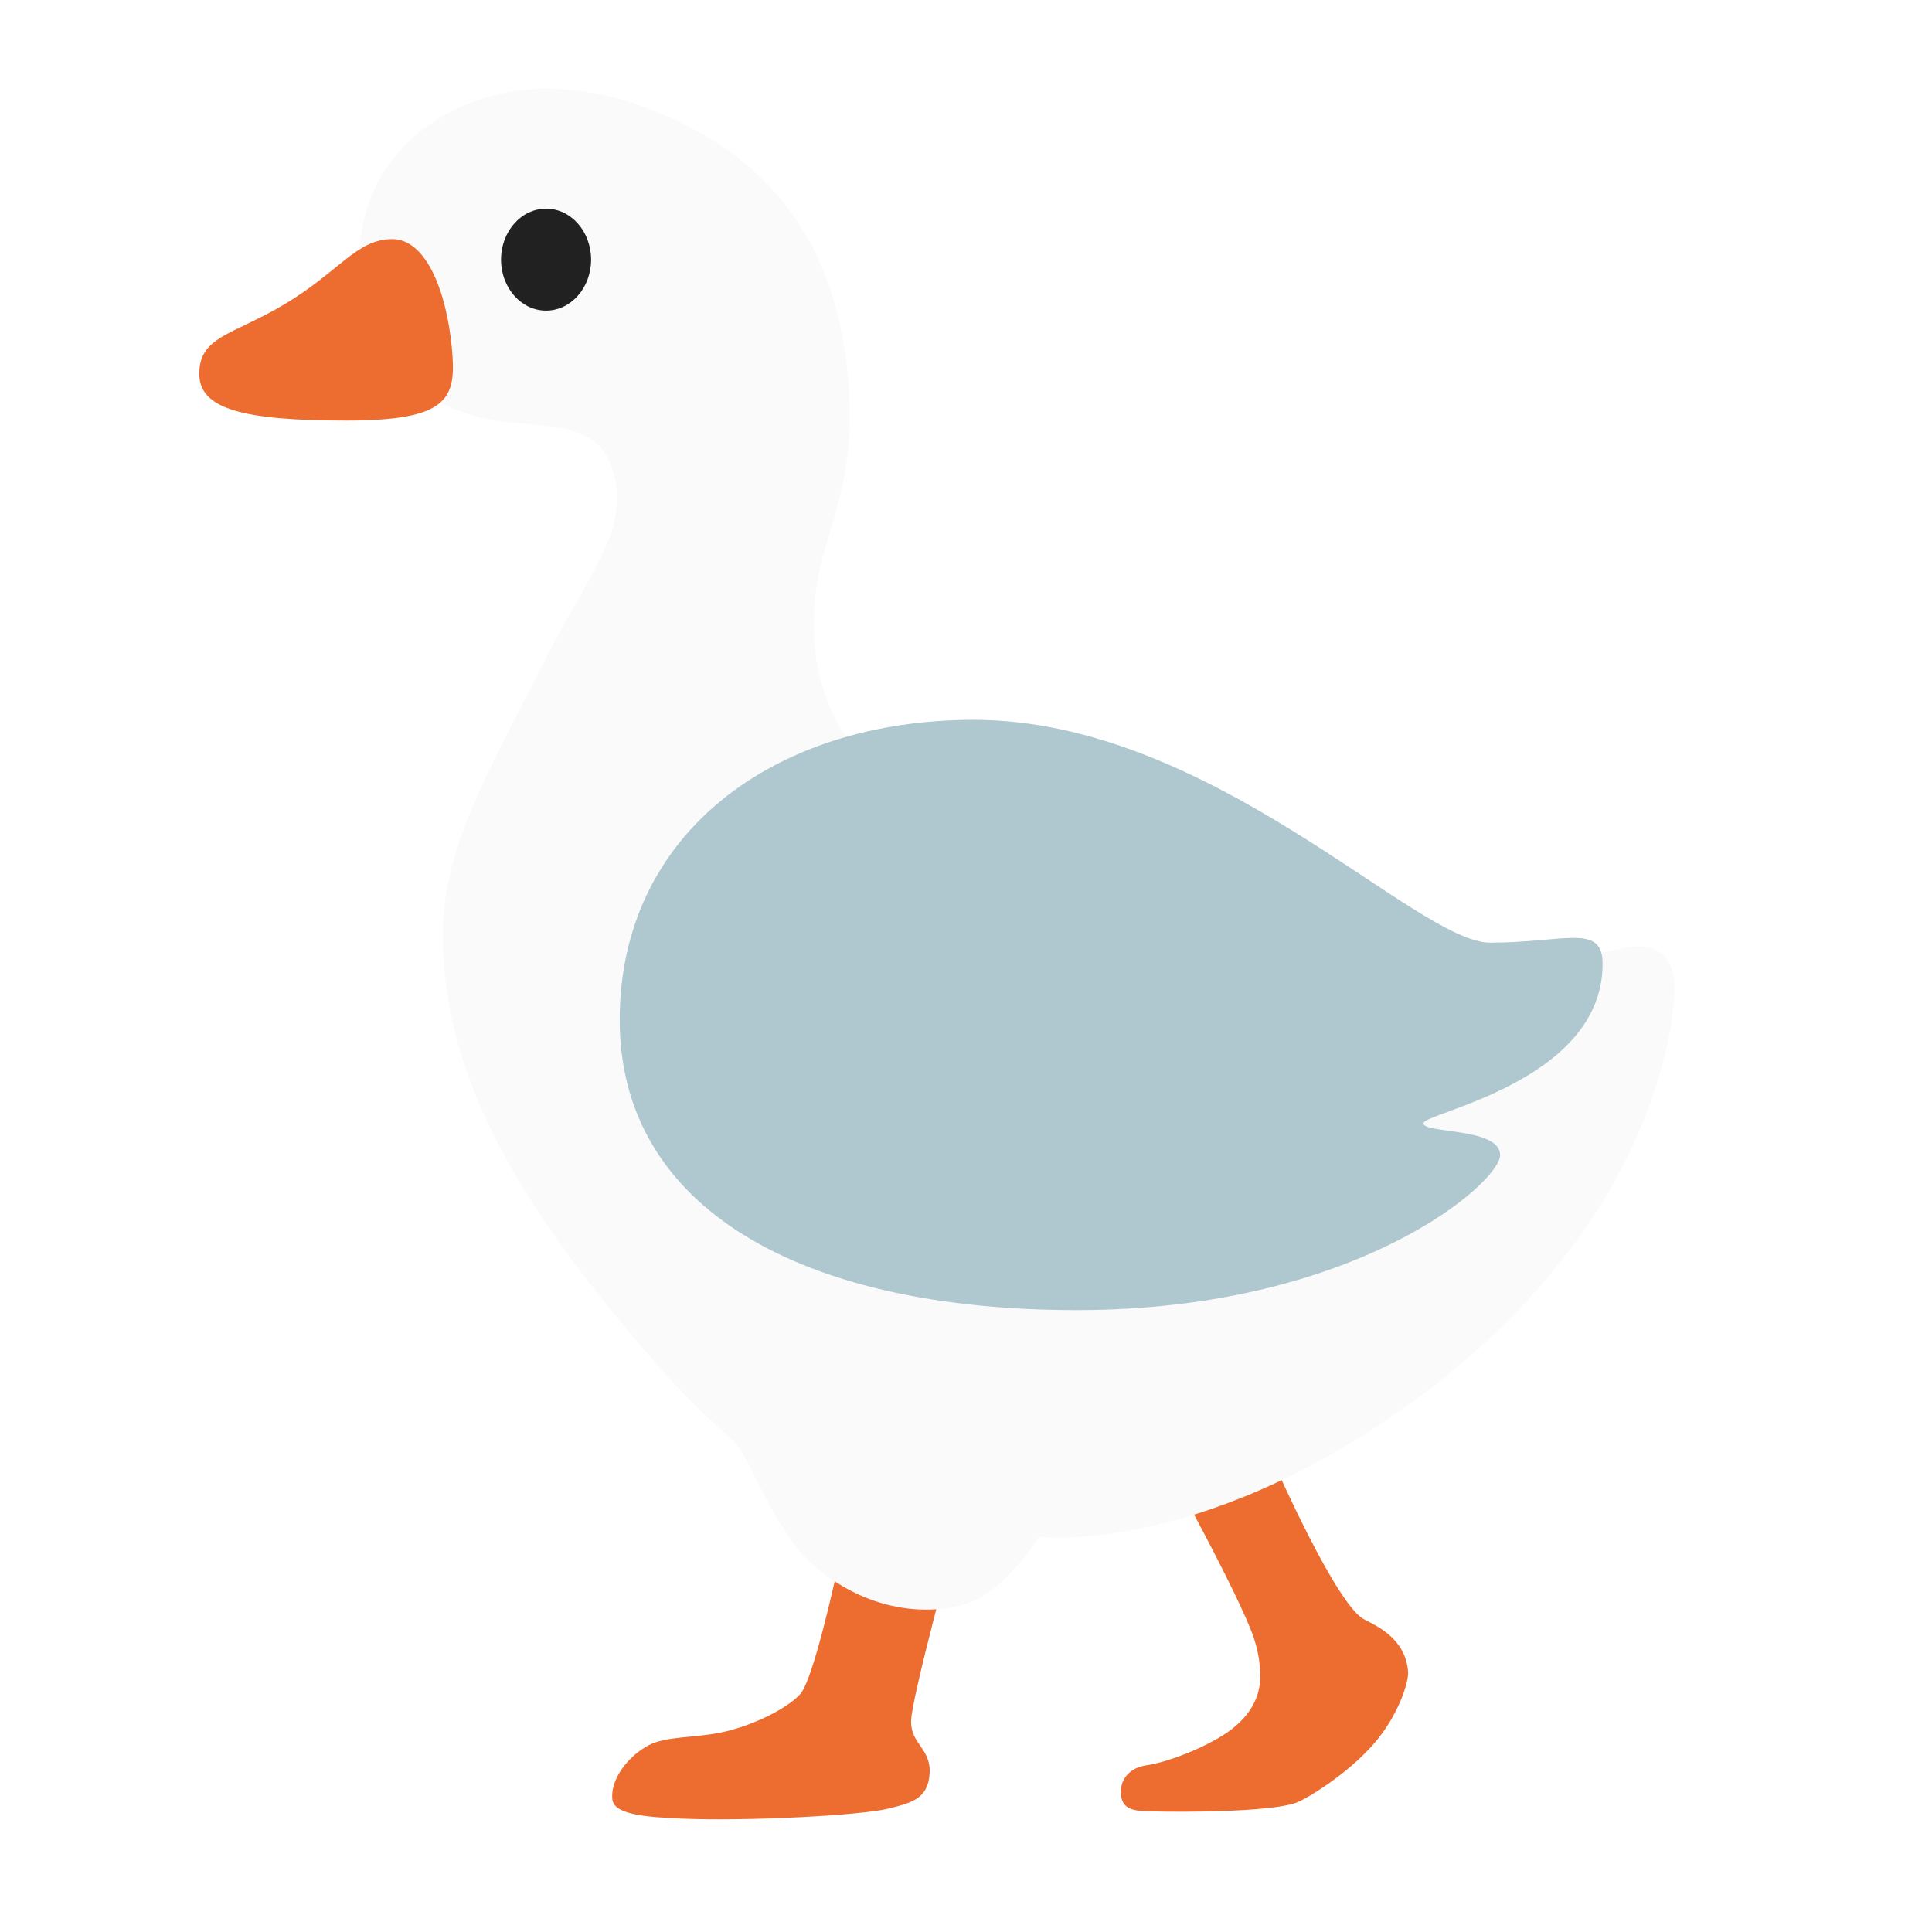
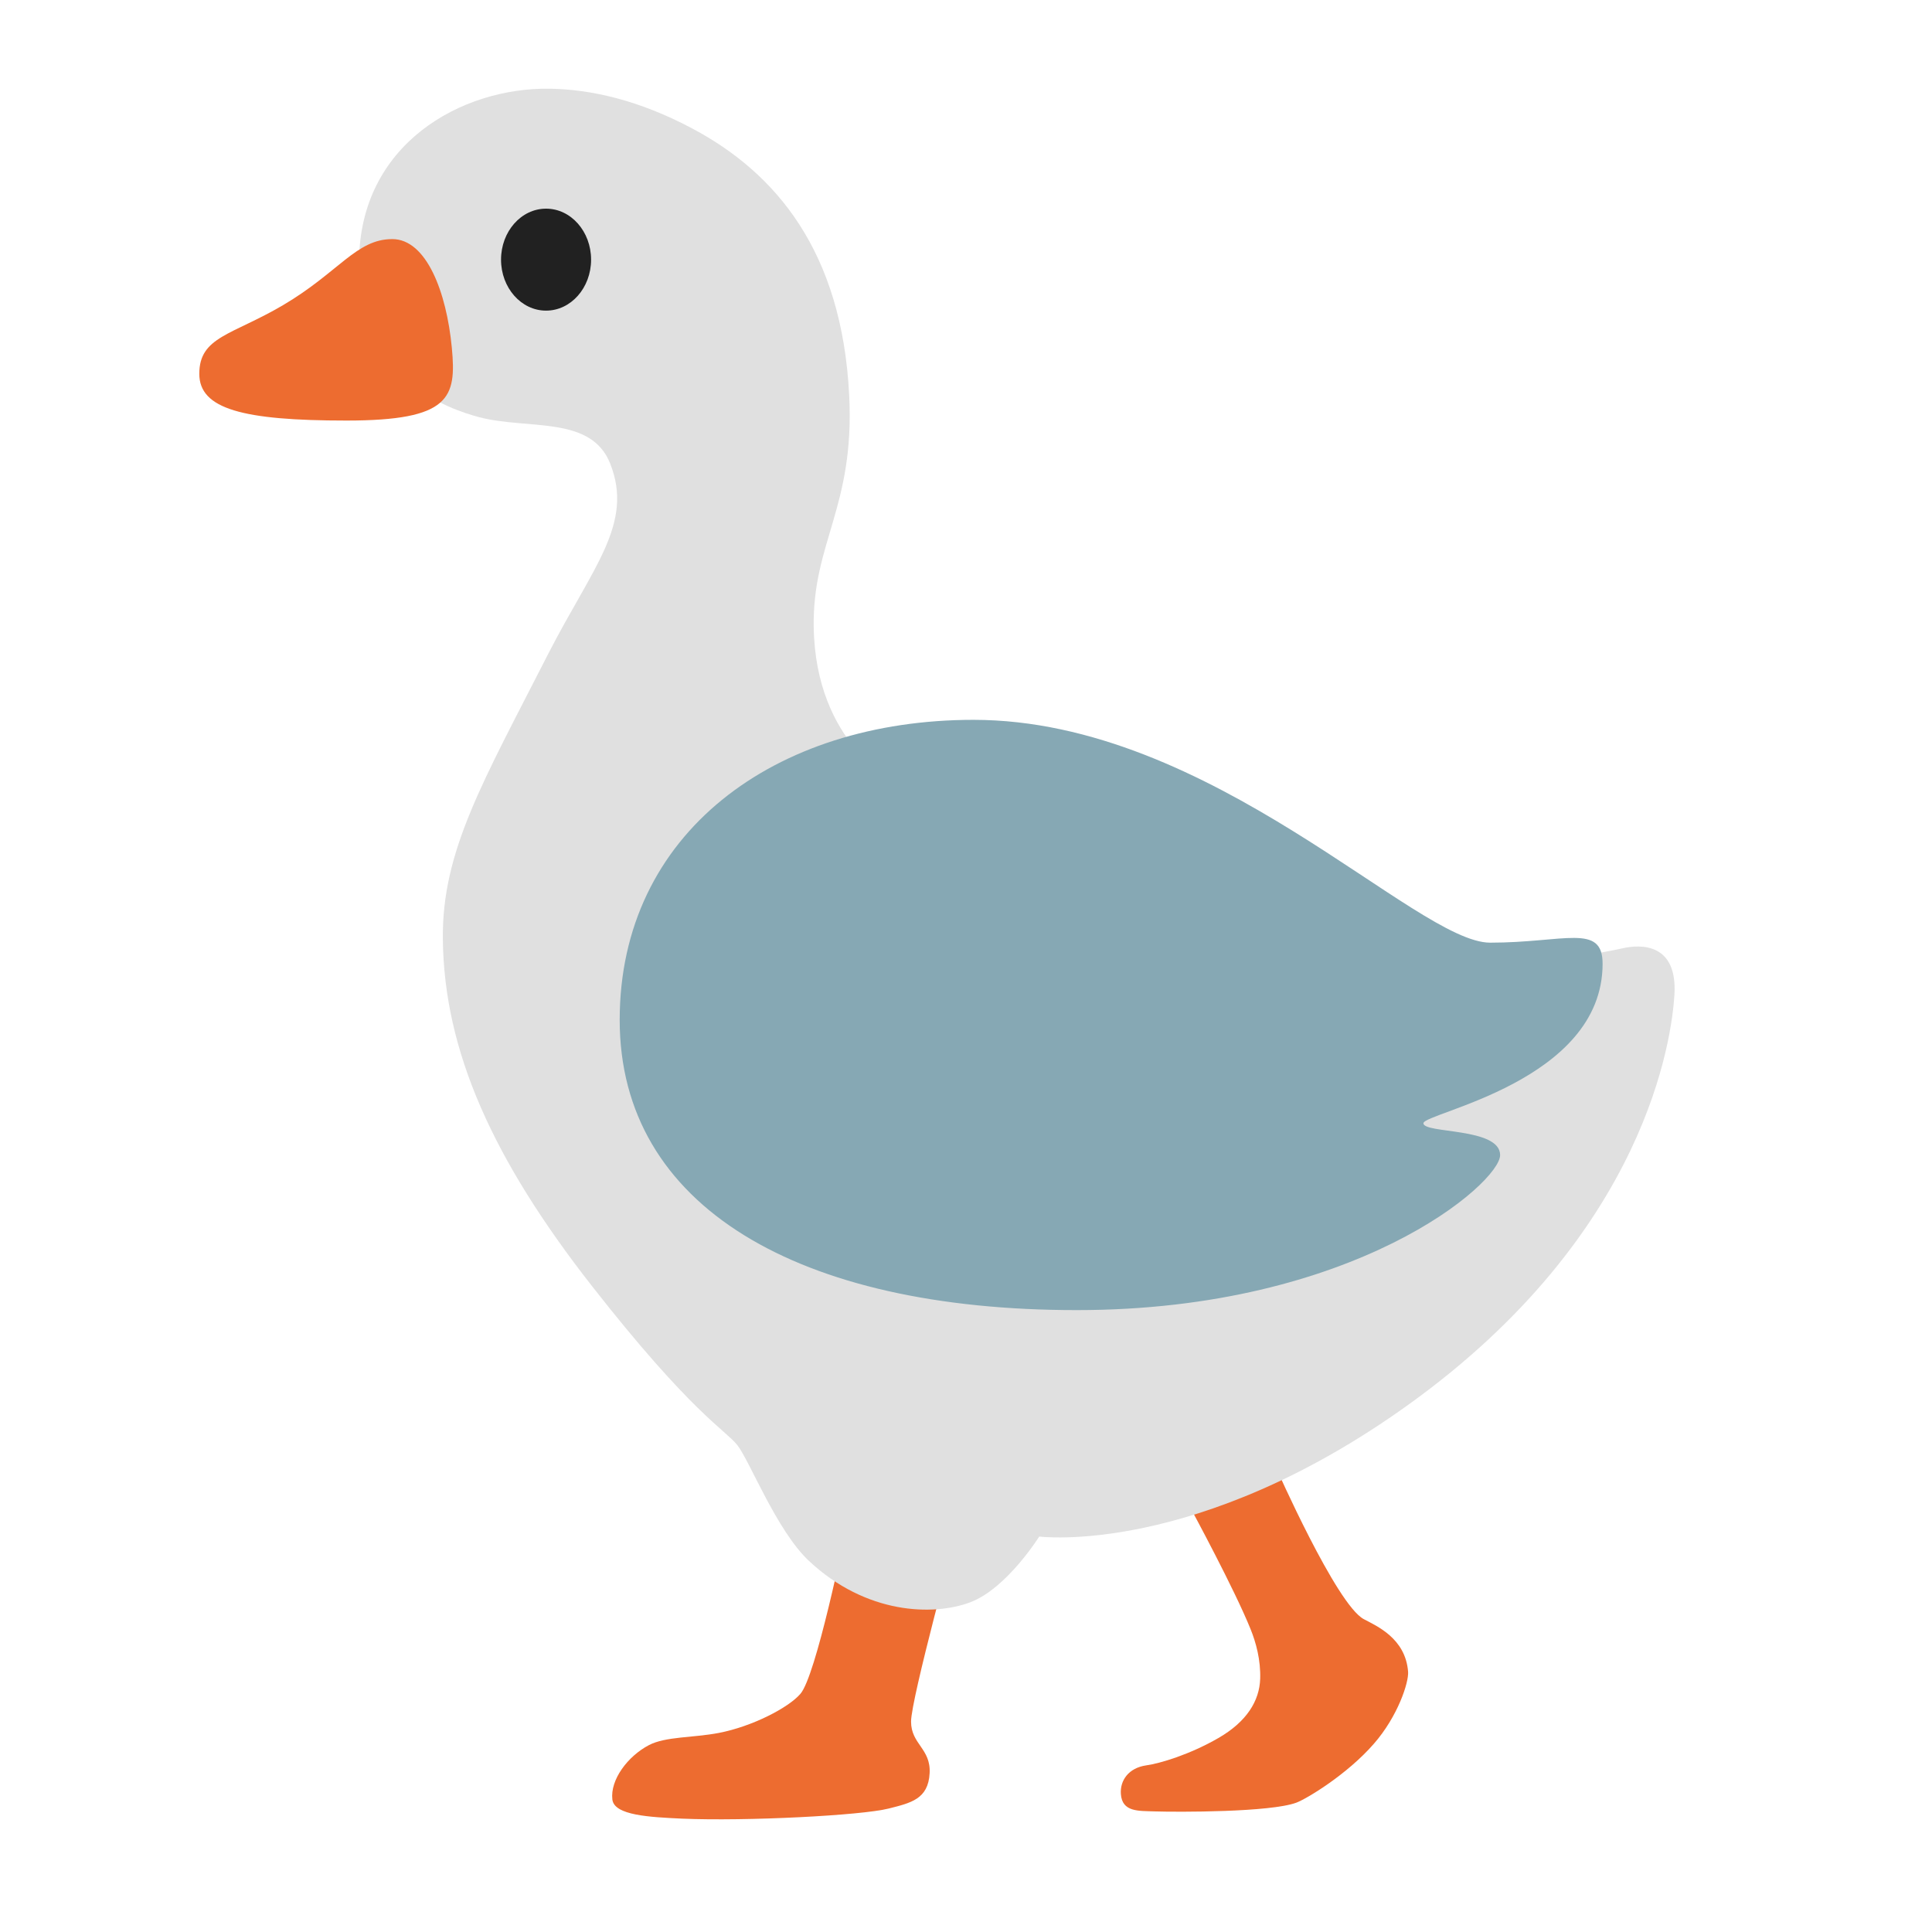
<svg xmlns="http://www.w3.org/2000/svg" version="1.1" id="Art" x="0px" y="0px" viewBox="0 0 128 128" style="enable-background:new 0 0 128 128;" xml:space="preserve">
  <defs id="defs21721" />
  <path style="fill:#ed6c30" d="m 56.33,99.95 c -0.45,2.26 -2.28,11.09 -3.3,12.27 -0.79,0.92 -3.18,2.16 -5.4,2.59 -1.73,0.33 -3.53,0.23 -4.64,0.81 -1.41,0.74 -2.57,2.3 -2.42,3.6 0.12,1.06 2.49,1.17 4.63,1.27 4.25,0.18 11.87,-0.21 13.68,-0.67 1.46,-0.37 2.62,-0.62 2.71,-2.34 0.09,-1.63 -1.23,-1.92 -1.23,-3.42 0,-1.51 3.04,-12.6 3.04,-12.6 z" id="path21700" />
  <path style="fill:#ed6c30" d="m 78.94,100.03 c 0,0 2.84,5.24 3.92,7.92 0.35,0.87 0.67,2.02 0.63,3.28 -0.05,1.45 -0.88,2.83 -2.77,3.92 -1.89,1.09 -3.85,1.68 -4.78,1.81 -1.18,0.17 -1.74,1.01 -1.68,1.89 0.08,1.22 1.18,1.12 2.23,1.16 1.58,0.05 7.68,0.06 9.4,-0.58 0.67,-0.25 3.36,-1.86 5.14,-3.91 1.58,-1.81 2.31,-4.05 2.26,-4.76 -0.17,-2.23 -2.1,-3.04 -2.94,-3.49 -1.81,-0.97 -5.82,-10.06 -5.82,-10.06 z" id="path21702" />
-   <path id="path21704" style="fill:#fafafa" d="M 36.441,5.877 C 30.559,5.777 23.79,9.564 23.79,17.391 c 0,7.827 6.06,9.736 7.94,10.244 3.22,0.855 7.425,-0.137 8.695,3.076 1.58,3.981 -1.149,6.846 -4.095,12.59 -4.33,8.5 -7.05,13.058 -6.99,18.898 0.07,7.43 3.321,14.632 9.891,23.021 6.57,8.39 8.799,9.5 9.609,10.51 0.81,1.01 2.6,5.66 4.75,7.68 3.8,3.56 8.25,3.66 10.68,2.75 2.43,-0.91 4.58,-4.359 4.58,-4.359 0,0 10.434,1.341 24.464,-8.74 15.869,-11.402 17.449,-24.404 17.62,-27.141 0.213,-3.415 -2.184,-3.39 -3.494,-3.08 -0.82,0.19 -5.62,1.101 -10.15,1.391 -2.02,0.13 -13.249,-4.53 -13.309,-4.42 -0.001,0.002 0.007,0.009 0.006,0.012 -1.946,-1.07 -9.111,-4.781 -9.568,-5.018 0.11,-0.262 -4.433,-2.696 -7.229,-3.074 -4.93,-0.67 -7.859,0.129 -7.859,0.129 0,0 -5.3,-2.569 -5.42,-10.309 -0.092,-5.608 2.729,-7.955 2.349,-15.376 -0.48,-9.531 -4.86,-14.723 -10.4,-17.665 -3.572,-1.9 -6.744,-2.587 -9.418,-2.633 z" />
-   <path style="fill:#afc7cf;stroke-width:35.905;stroke-linecap:round" d="m 64.494,47.691 c -13.167,0 -23.438,7.505 -23.438,19.883 0,12.377 11.851,19.224 30.285,19.224 18.434,0 28.046,-8.427 28.046,-10.27 0,-1.843 -5.082,-1.411 -5.082,-2.109 0,-0.698 11.871,-2.747 11.871,-10.568 0,-2.7 -2.514,-1.397 -7.449,-1.397 -4.935,0 -18.433,-14.763 -34.234,-14.763 z" id="path21948" />
+   <path id="path21704" style="fill:#e0e0e0" d="M 36.441,5.877 C 30.559,5.777 23.79,9.564 23.79,17.391 c 0,7.827 6.06,9.736 7.94,10.244 3.22,0.855 7.425,-0.137 8.695,3.076 1.58,3.981 -1.149,6.846 -4.095,12.59 -4.33,8.5 -7.05,13.058 -6.99,18.898 0.07,7.43 3.321,14.632 9.891,23.021 6.57,8.39 8.799,9.5 9.609,10.51 0.81,1.01 2.6,5.66 4.75,7.68 3.8,3.56 8.25,3.66 10.68,2.75 2.43,-0.91 4.58,-4.359 4.58,-4.359 0,0 10.434,1.341 24.464,-8.74 15.869,-11.402 17.449,-24.404 17.62,-27.141 0.213,-3.415 -2.184,-3.39 -3.494,-3.08 -0.82,0.19 -5.62,1.101 -10.15,1.391 -2.02,0.13 -13.249,-4.53 -13.309,-4.42 -0.001,0.002 0.007,0.009 0.006,0.012 -1.946,-1.07 -9.111,-4.781 -9.568,-5.018 0.11,-0.262 -4.433,-2.696 -7.229,-3.074 -4.93,-0.67 -7.859,0.129 -7.859,0.129 0,0 -5.3,-2.569 -5.42,-10.309 -0.092,-5.608 2.729,-7.955 2.349,-15.376 -0.48,-9.531 -4.86,-14.723 -10.4,-17.665 -3.572,-1.9 -6.744,-2.587 -9.418,-2.633 z" />
+   <path style="fill:#86a8b4;stroke-width:35.905;stroke-linecap:round" d="m 64.494,47.691 c -13.167,0 -23.438,7.505 -23.438,19.883 0,12.377 11.851,19.224 30.285,19.224 18.434,0 28.046,-8.427 28.046,-10.27 0,-1.843 -5.082,-1.411 -5.082,-2.109 0,-0.698 11.871,-2.747 11.871,-10.568 0,-2.7 -2.514,-1.397 -7.449,-1.397 -4.935,0 -18.433,-14.763 -34.234,-14.763 z" id="path21948" />
  <path style="fill:#ed6c30;stroke-width:35.906;stroke-linecap:round" d="m 25.986,15.841 c -2.38,0 -3.533,2.196 -7.23,4.374 -3.382,1.992 -5.552,2.086 -5.552,4.551 0,2.327 2.869,3.097 9.753,3.097 6.884,0 7.29,-1.515 6.979,-4.812 -0.35,-3.707 -1.686,-7.211 -3.951,-7.211 z" id="path22009" />
  <ellipse style="fill:#212121;stroke-width:35.906;stroke-linecap:round" id="path22072" cx="36.178" cy="17.202" rx="2.983" ry="3.378" />
</svg>
